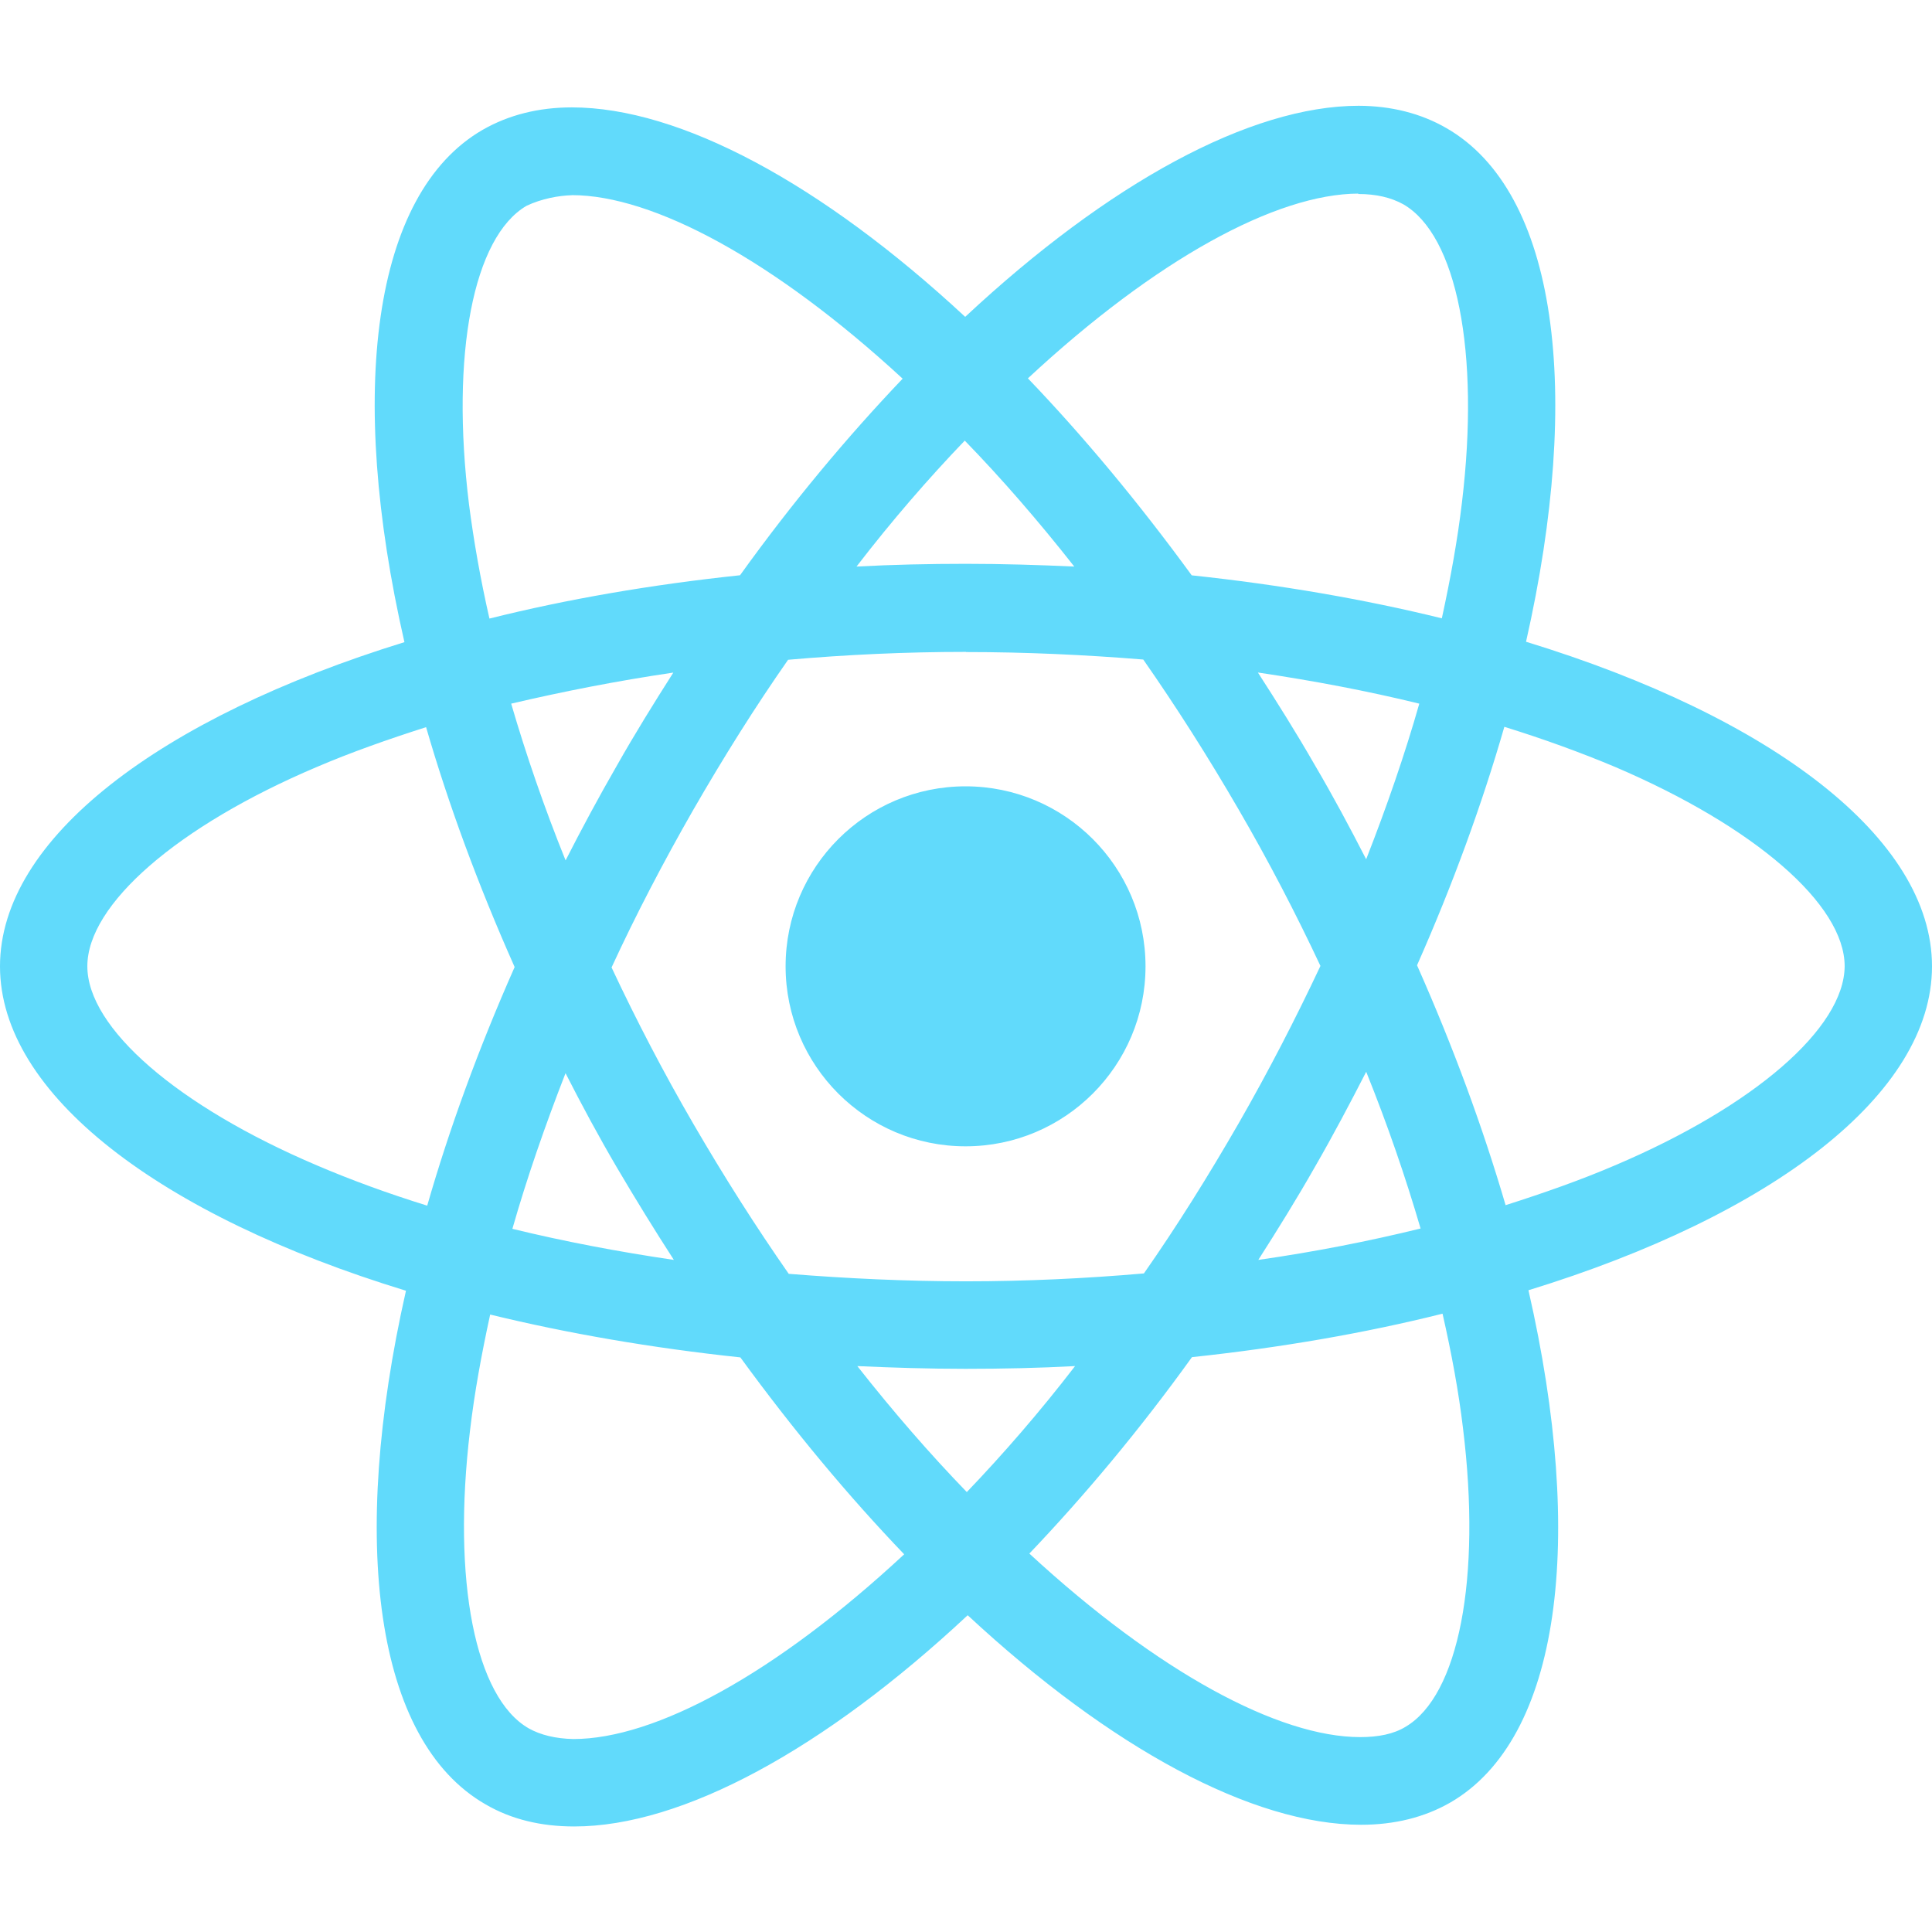
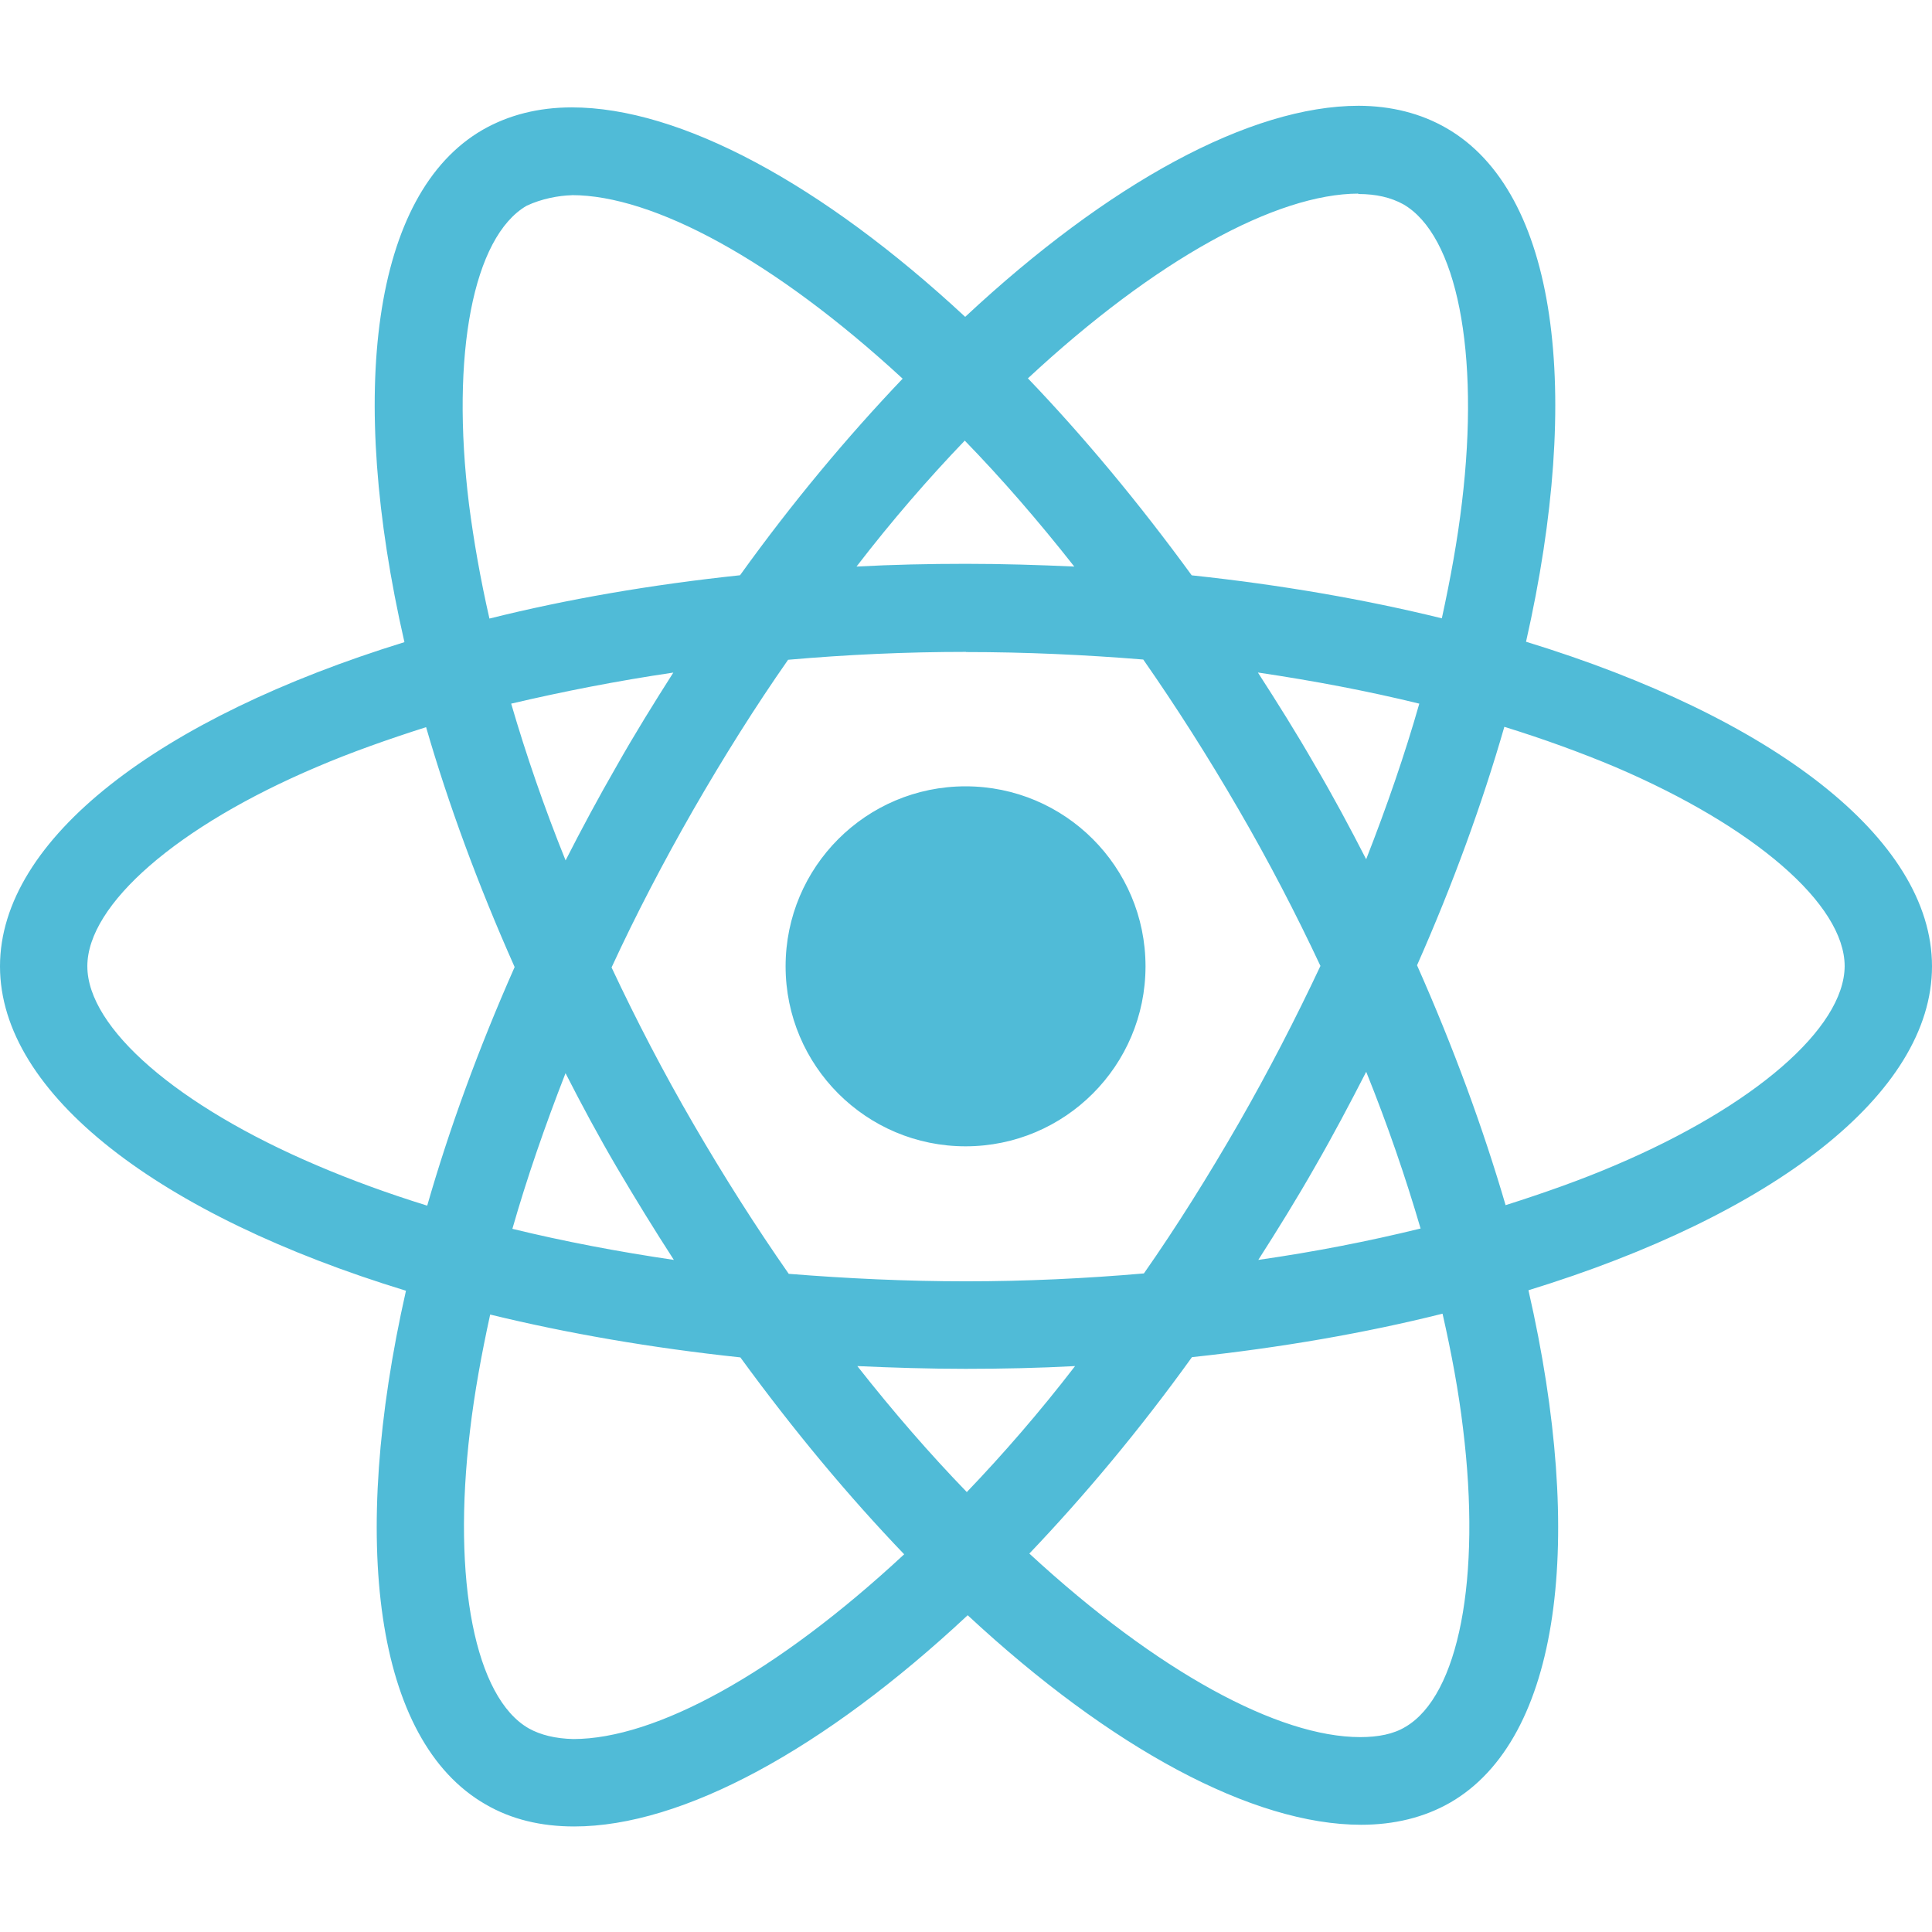
<svg xmlns="http://www.w3.org/2000/svg" width="24" height="24" viewBox="0 0 24 24" fill="none">
-   <path d="M14.23 12.004a2.236 2.236 0 0 1-2.235 2.236 2.236 2.236 0 0 1-2.236-2.236 2.236 2.236 0 0 1 2.235-2.236 2.236 2.236 0 0 1 2.236 2.236zm2.648-10.69c-1.346 0-3.107.96-4.888 2.622-1.78-1.653-3.542-2.602-4.887-2.602-.41 0-.783.093-1.106.278-1.375.793-1.683 3.264-.973 6.365C1.98 8.917 0 10.42 0 12.004c0 1.59 1.99 3.097 5.043 4.03-.704 3.113-.39 5.588.988 6.38.32.187.69.275 1.102.275 1.345 0 3.107-.96 4.888-2.624 1.78 1.654 3.542 2.603 4.887 2.603.41 0 .783-.09 1.106-.275 1.374-.792 1.683-3.263.973-6.365C22.02 15.096 24 13.59 24 12.004c0-1.59-1.99-3.097-5.043-4.032.704-3.11.39-5.587-.988-6.38-.318-.184-.688-.277-1.092-.278zm-.005 1.09v.006c.225 0 .406.044.558.127.666.382.955 1.835.73 3.704-.054.46-.142.945-.25 1.44-.96-.236-2.006-.417-3.107-.534-.66-.905-1.345-1.727-2.035-2.447 1.592-1.48 3.087-2.292 4.105-2.295zm-9.77.02c1.012 0 2.514.808 4.11 2.28-.686.72-1.37 1.537-2.02 2.442-1.107.117-2.154.298-3.113.538-.112-.49-.195-.964-.254-1.42-.23-1.868.054-3.32.714-3.707.19-.09.4-.127.563-.132zm4.882 3.05c.455.468.91.992 1.36 1.564-.44-.02-.89-.034-1.345-.034-.46 0-.915.01-1.36.034.44-.572.895-1.096 1.345-1.565zM12 8.1c.74 0 1.477.034 2.202.093.406.582.802 1.203 1.183 1.86.372.64.71 1.29 1.018 1.946-.308.655-.646 1.31-1.013 1.95-.38.66-.773 1.288-1.18 1.87-.728.063-1.466.098-2.21.098-.74 0-1.477-.035-2.202-.093-.406-.582-.802-1.204-1.183-1.86-.372-.64-.71-1.29-1.018-1.946.303-.657.646-1.313 1.013-1.954.38-.66.773-1.286 1.18-1.868.728-.064 1.466-.098 2.21-.098zm-3.635.254c-.24.377-.48.763-.704 1.16-.225.39-.435.782-.635 1.174-.265-.656-.49-1.31-.676-1.947.64-.15 1.315-.283 2.015-.386zm7.26 0c.695.103 1.365.23 2.006.387-.18.632-.405 1.282-.66 1.933-.2-.39-.41-.783-.64-1.174-.225-.392-.465-.774-.705-1.146zm3.063.675c.484.15.944.317 1.375.498 1.732.74 2.852 1.708 2.852 2.476-.005.768-1.125 1.74-2.857 2.475-.42.18-.88.342-1.355.493-.28-.958-.646-1.956-1.1-2.98.45-1.017.81-2.01 1.085-2.964zm-13.395.004c.278.96.645 1.957 1.1 2.98-.45 1.017-.812 2.01-1.086 2.964-.484-.15-.944-.318-1.37-.5-1.732-.737-2.852-1.706-2.852-2.474 0-.768 1.12-1.742 2.852-2.476.42-.18.88-.342 1.356-.494zm11.678 4.28c.265.657.49 1.312.676 1.948-.64.157-1.316.29-2.016.39.24-.375.48-.762.705-1.158.225-.39.435-.788.636-1.18zm-9.945.02c.2.392.41.783.64 1.175.23.39.465.772.705 1.143-.695-.102-1.365-.23-2.006-.386.18-.63.406-1.282.66-1.933zM17.92 16.32c.112.493.2.968.254 1.423.23 1.868-.054 3.32-.714 3.708-.147.09-.338.128-.563.128-1.012 0-2.514-.807-4.11-2.28.686-.72 1.37-1.536 2.02-2.44 1.107-.118 2.154-.3 3.113-.54zm-11.83.01c.96.234 2.006.415 3.107.532.66.905 1.345 1.727 2.035 2.446-1.595 1.483-3.092 2.295-4.11 2.295-.22-.005-.406-.05-.553-.132-.666-.38-.955-1.834-.73-3.703.054-.46.142-.944.25-1.438zm4.56.64c.44.02.89.034 1.345.034.46 0 .915-.01 1.36-.034-.44.572-.895 1.095-1.345 1.565-.455-.47-.91-.993-1.36-1.565z" fill="#61DAFB" />
+   <path d="M14.23 12.004a2.236 2.236 0 0 1-2.235 2.236 2.236 2.236 0 0 1-2.236-2.236 2.236 2.236 0 0 1 2.235-2.236 2.236 2.236 0 0 1 2.236 2.236zm2.648-10.69c-1.346 0-3.107.96-4.888 2.622-1.78-1.653-3.542-2.602-4.887-2.602-.41 0-.783.093-1.106.278-1.375.793-1.683 3.264-.973 6.365C1.98 8.917 0 10.42 0 12.004c0 1.59 1.99 3.097 5.043 4.03-.704 3.113-.39 5.588.988 6.38.32.187.69.275 1.102.275 1.345 0 3.107-.96 4.888-2.624 1.78 1.654 3.542 2.603 4.887 2.603.41 0 .783-.09 1.106-.275 1.374-.792 1.683-3.263.973-6.365C22.02 15.096 24 13.59 24 12.004c0-1.59-1.99-3.097-5.043-4.032.704-3.11.39-5.587-.988-6.38-.318-.184-.688-.277-1.092-.278zm-.005 1.09v.006c.225 0 .406.044.558.127.666.382.955 1.835.73 3.704-.054.46-.142.945-.25 1.44-.96-.236-2.006-.417-3.107-.534-.66-.905-1.345-1.727-2.035-2.447 1.592-1.48 3.087-2.292 4.105-2.295zm-9.77.02c1.012 0 2.514.808 4.11 2.28-.686.72-1.37 1.537-2.02 2.442-1.107.117-2.154.298-3.113.538-.112-.49-.195-.964-.254-1.42-.23-1.868.054-3.32.714-3.707.19-.09.4-.127.563-.132zm4.882 3.05c.455.468.91.992 1.36 1.564-.44-.02-.89-.034-1.345-.034-.46 0-.915.01-1.36.034.44-.572.895-1.096 1.345-1.565zM12 8.1c.74 0 1.477.034 2.202.093.406.582.802 1.203 1.183 1.86.372.64.71 1.29 1.018 1.946-.308.655-.646 1.31-1.013 1.95-.38.66-.773 1.288-1.18 1.87-.728.063-1.466.098-2.21.098-.74 0-1.477-.035-2.202-.093-.406-.582-.802-1.204-1.183-1.86-.372-.64-.71-1.29-1.018-1.946.303-.657.646-1.313 1.013-1.954.38-.66.773-1.286 1.18-1.868.728-.064 1.466-.098 2.21-.098zm-3.635.254c-.24.377-.48.763-.704 1.16-.225.39-.435.782-.635 1.174-.265-.656-.49-1.31-.676-1.947.64-.15 1.315-.283 2.015-.386zm7.26 0c.695.103 1.365.23 2.006.387-.18.632-.405 1.282-.66 1.933-.2-.39-.41-.783-.64-1.174-.225-.392-.465-.774-.705-1.146zm3.063.675c.484.15.944.317 1.375.498 1.732.74 2.852 1.708 2.852 2.476-.005.768-1.125 1.74-2.857 2.475-.42.18-.88.342-1.355.493-.28-.958-.646-1.956-1.1-2.98.45-1.017.81-2.01 1.085-2.964zm-13.395.004c.278.96.645 1.957 1.1 2.98-.45 1.017-.812 2.01-1.086 2.964-.484-.15-.944-.318-1.37-.5-1.732-.737-2.852-1.706-2.852-2.474 0-.768 1.12-1.742 2.852-2.476.42-.18.88-.342 1.356-.494zm11.678 4.28c.265.657.49 1.312.676 1.948-.64.157-1.316.29-2.016.39.24-.375.48-.762.705-1.158.225-.39.435-.788.636-1.18zm-9.945.02c.2.392.41.783.64 1.175.23.39.465.772.705 1.143-.695-.102-1.365-.23-2.006-.386.18-.63.406-1.282.66-1.933zM17.92 16.32c.112.493.2.968.254 1.423.23 1.868-.054 3.32-.714 3.708-.147.09-.338.128-.563.128-1.012 0-2.514-.807-4.11-2.28.686-.72 1.37-1.536 2.02-2.44 1.107-.118 2.154-.3 3.113-.54zm-11.83.01c.96.234 2.006.415 3.107.532.66.905 1.345 1.727 2.035 2.446-1.595 1.483-3.092 2.295-4.11 2.295-.22-.005-.406-.05-.553-.132-.666-.38-.955-1.834-.73-3.703.054-.46.142-.944.25-1.438zm4.56.64c.44.02.89.034 1.345.034.46 0 .915-.01 1.36-.034-.44.572-.895 1.095-1.345 1.565-.455-.47-.91-.993-1.36-1.565z" fill="#50bbd7" />
</svg>
